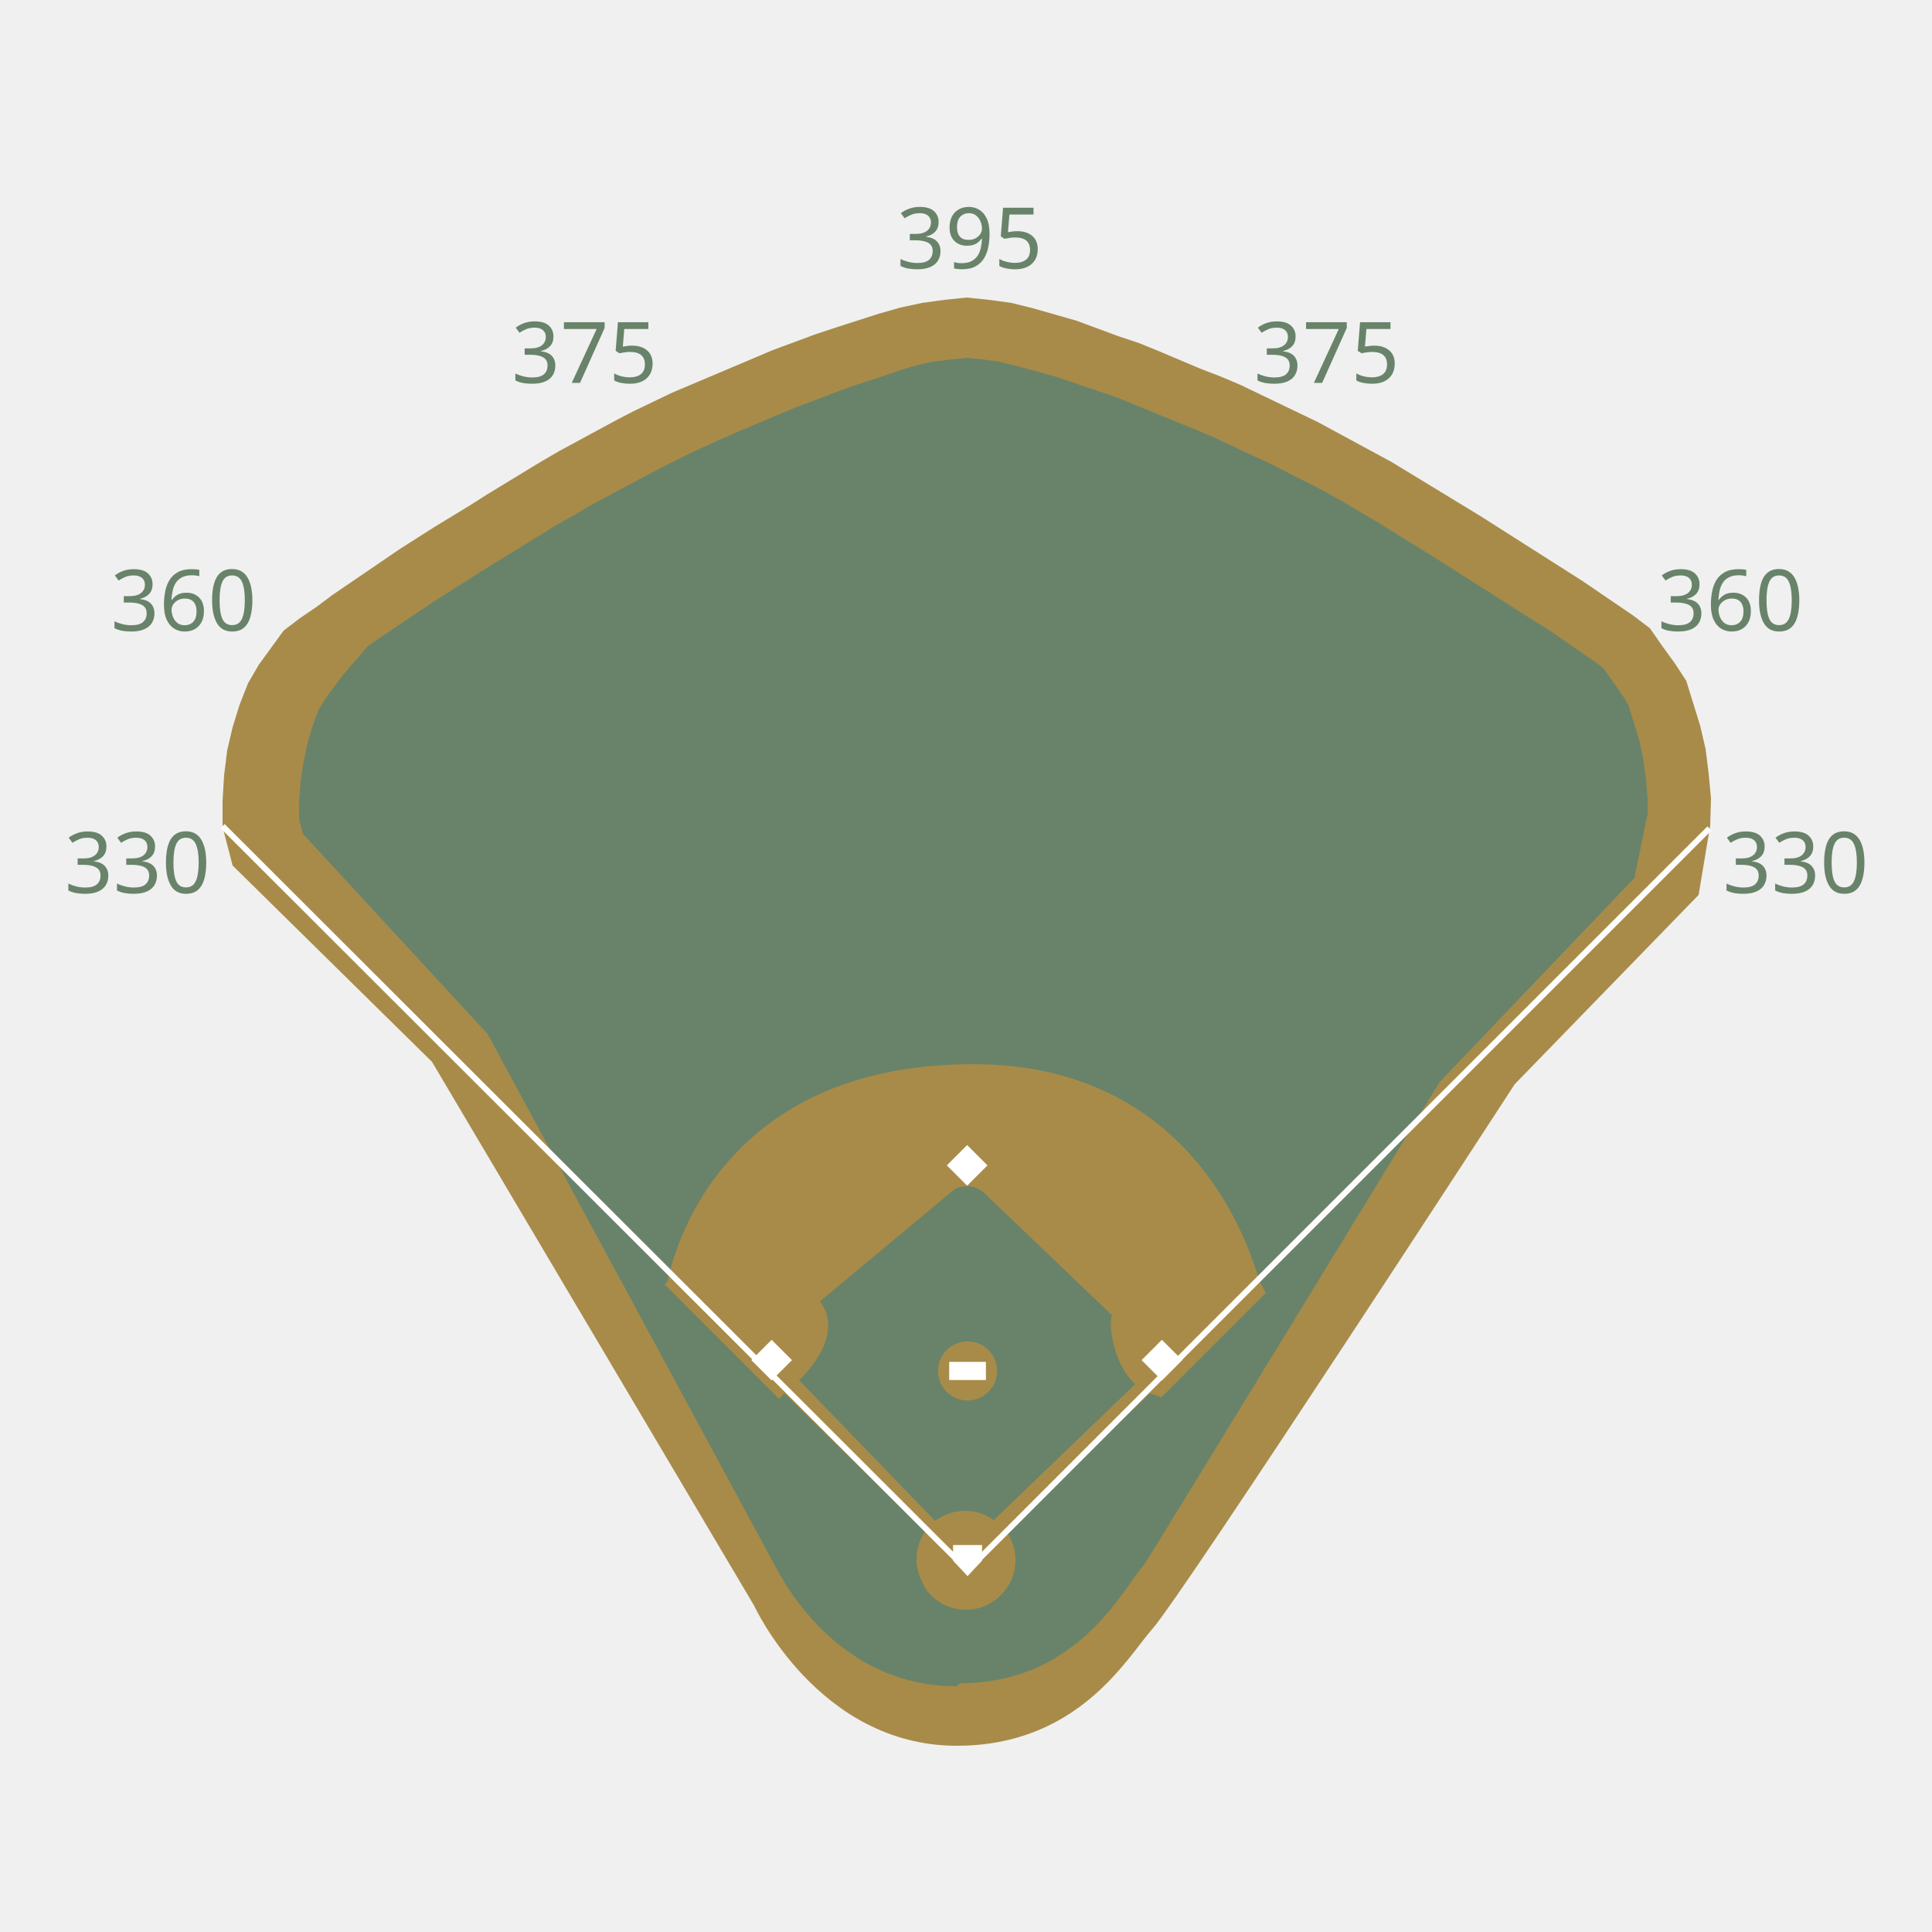
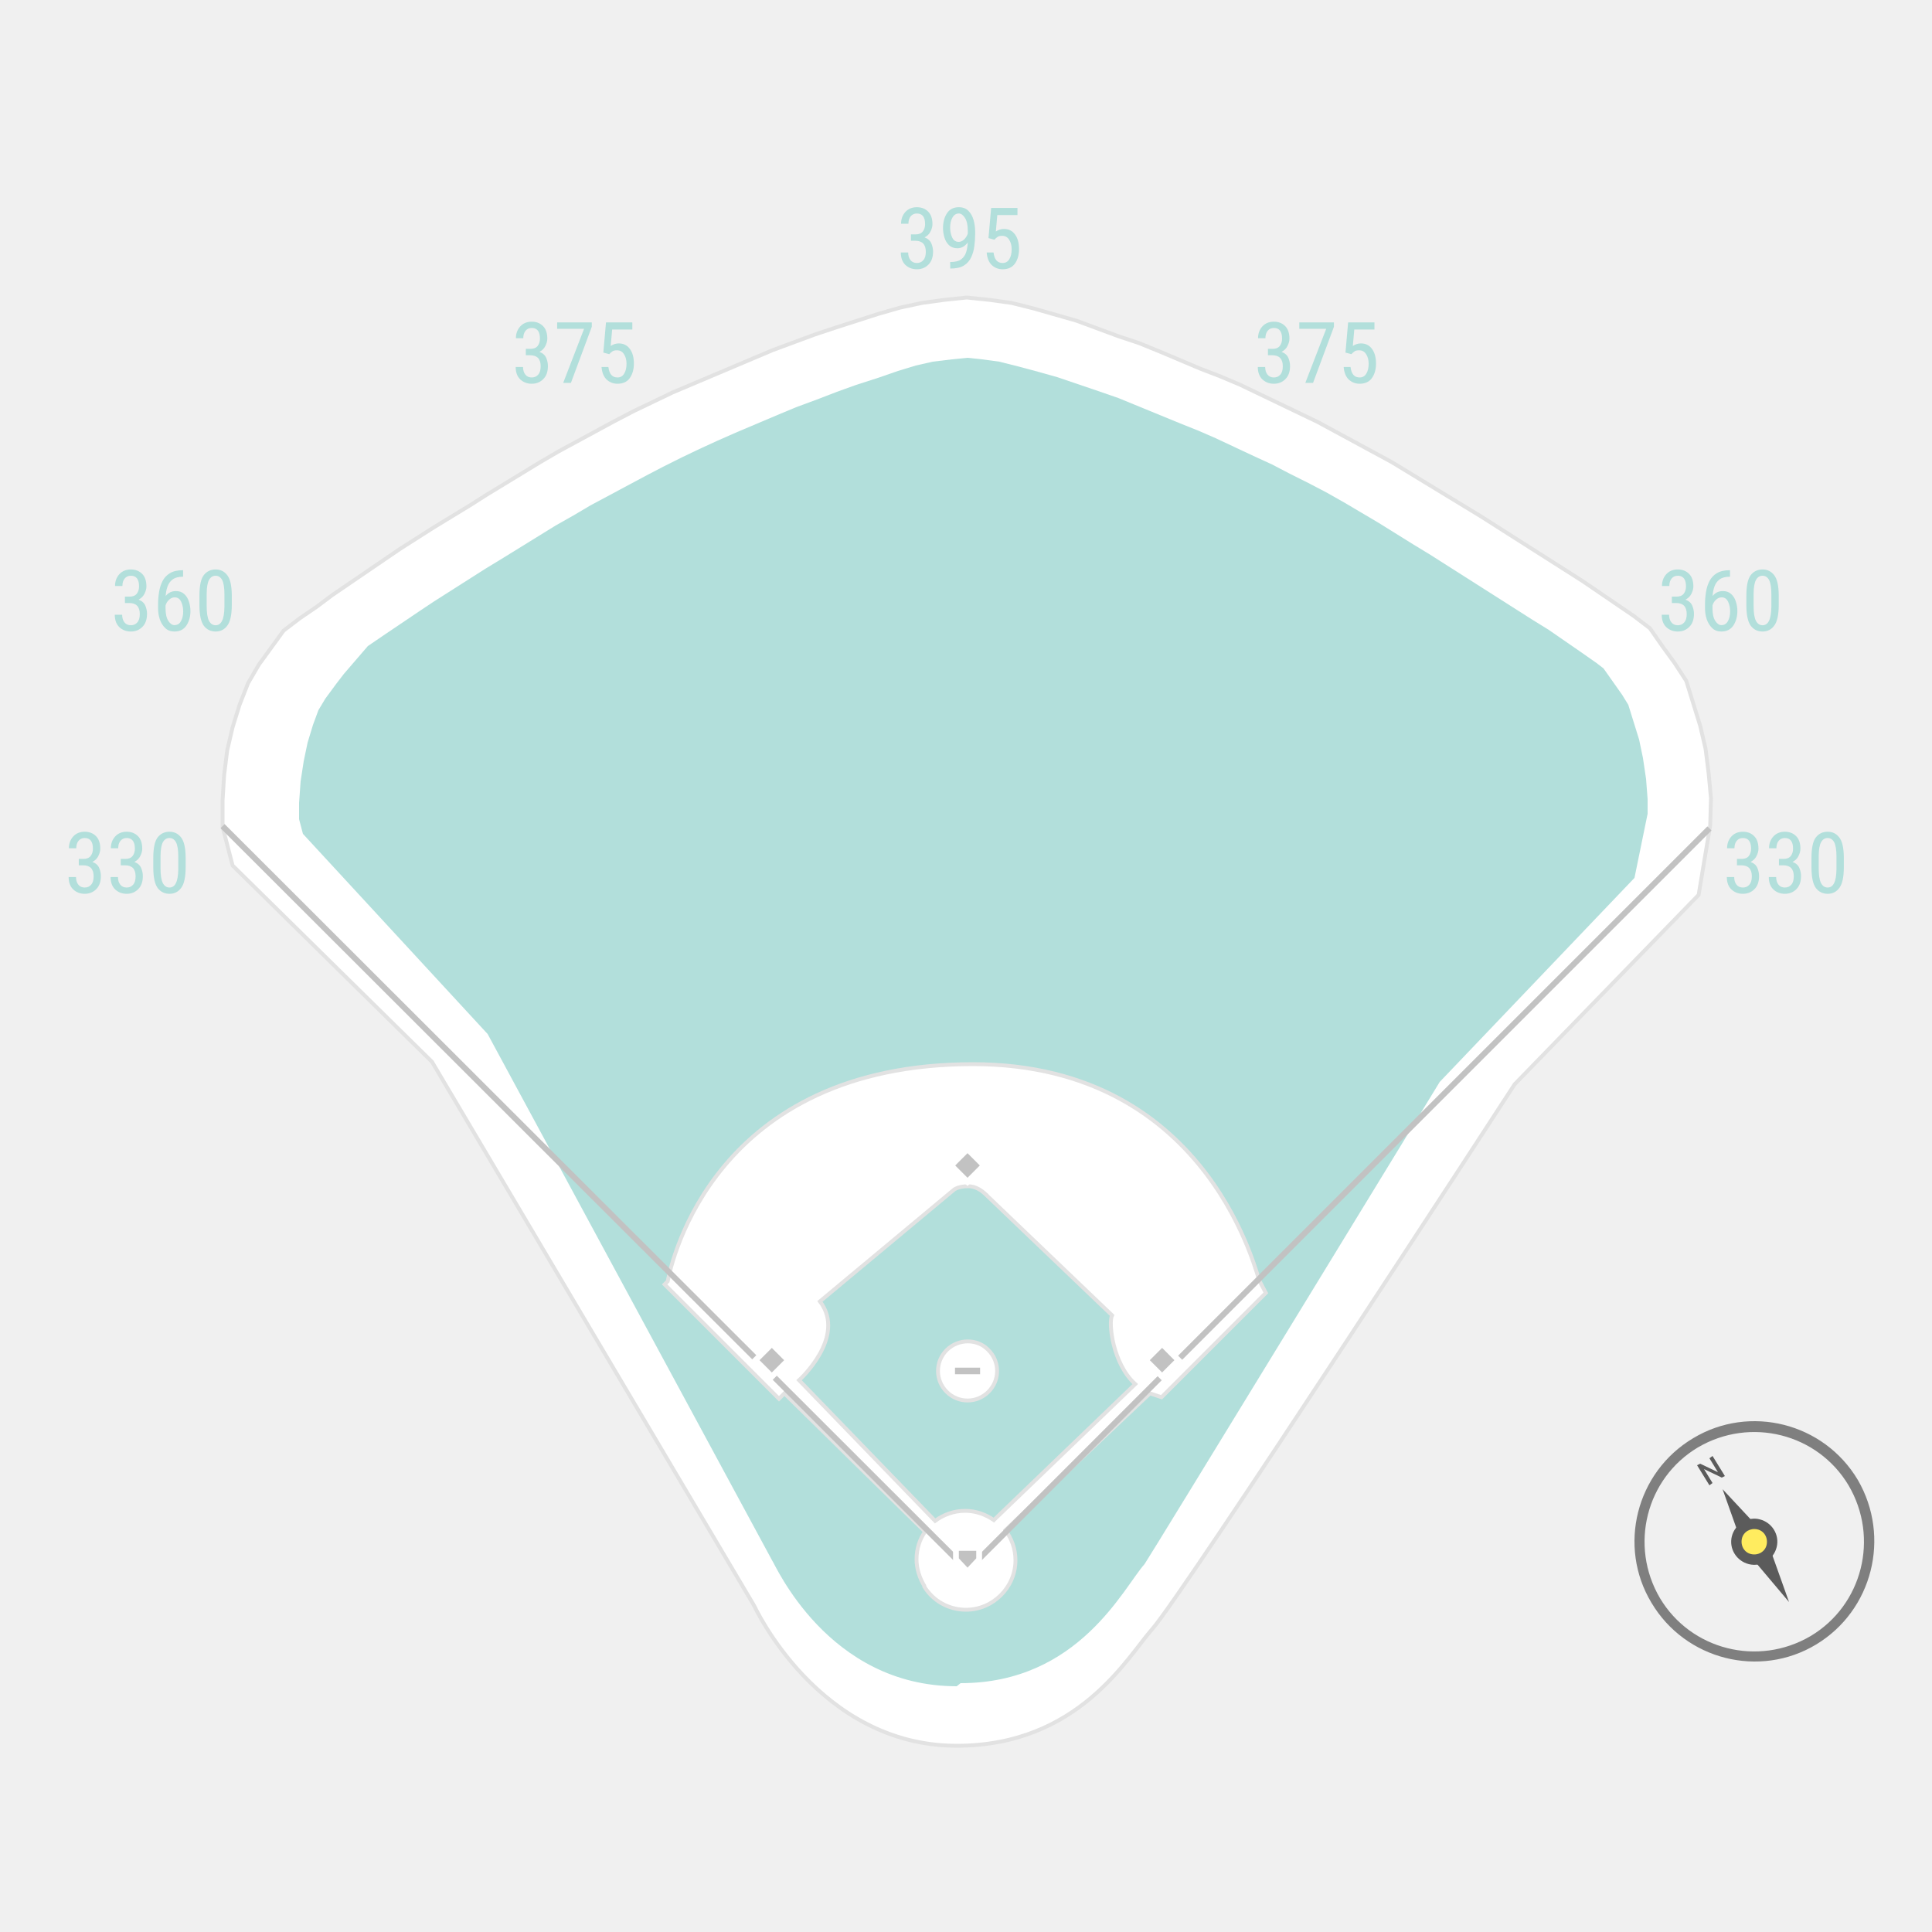
- <svg xmlns="http://www.w3.org/2000/svg" version="1.1" id="_x32_2" x="0px" y="0px" viewBox="0 0 500 500" style="enable-background:new 0 0 500 500;" xml:space="preserve">
+ <svg xmlns="http://www.w3.org/2000/svg" version="1.1" id="_x32_2" x="0px" y="0px" viewBox="0 0 250 250" style="enable-background:new 0 0 250 250;" xml:space="preserve">
  <style type="text/css">
- 	.st0{display:none;}
- 	.st1{display:inline;fill:#5B5B5B;}
- 	.st2{display:inline;fill:#7F7F7F;}
- 	.st3{display:inline;fill:#FFEC5F;}
- 	.st4{fill:#68836A;}
- 	.st5{font-family:'ArialMT';}
- 	.st6{font-size:22px;}
- 	.st7{fill:#A88B49;}
- 	.st8{fill:#FFFFFF;stroke:#FFFFFF;stroke-width:1.5;stroke-miterlimit:8;}
- 	.st9{fill:none;stroke:#FFFFFF;stroke-width:1.5;stroke-miterlimit:8;}
- 	.st10{fill:#FFFFFF;stroke:#FFFFFF;stroke-width:1.5;stroke-miterlimit:8.001;}
+ 	.st0{fill:#5B5B5B;}
+ 	.st1{fill:#7F7F7F;}
+ 	.st2{fill:#FFEC5F;}
+ 	.st3{fill:#b2dfdb;}
+ 	.st4{font-family:'Roboto Condensed'; }
+ 	.st5{font-size:11px;}
+ 	.st6{fill:#fff; stroke: #e2e2e2; stroke-width: 0.5; }
+ 	.st7{fill:#c2c2c2;stroke:#FFFFFF;stroke-width:0.75;}
+ 	.st8{fill:none;stroke:#c2c2c2;stroke-width:0.75;}
+ 	.st9{fill:#c2c2c2;stroke:#FFFFFF;stroke-width:0.75;stroke-miterlimit:4;}
+ 	.st10{fill:#c2c2c2;stroke:#FFFFFF;stroke-width:0.75;stroke-miterlimit:4;}
</style>
  <g id="LAD">
-     <g id="compass" class="st0">
-       <path class="st1" d="M463,414.6l-11.8-14l-5.4-15.2l11,11.8L463,414.6z" />
-       <path class="st2" d="M470,425.6c-14.6,8.8-33.8,4-42.6-10.8c-8.8-14.6-4-33.8,10.8-42.6c14.6-8.8,33.8-4,42.6,10.8    C489.4,397.8,484.6,416.8,470,425.6z M439.4,374.6c-13.4,8-17.8,25.4-9.8,39c8,13.4,25.4,17.8,39,9.8c13.4-8,17.8-25.4,9.8-39    C470.4,371,453,366.6,439.4,374.6z" />
-       <path class="st1" d="M455.4,393.2c3.2,0.8,5.2,4,4.4,7.2c-0.8,3.2-4,5.2-7.2,4.4c-3.2-0.8-5.2-4-4.4-7.2    C449,394.4,452.4,392.4,455.4,393.2z M442.4,384.4l-3.2-5.2l0.8-0.4l4.6,2.2l-2.2-3.6l0.8-0.6l3.2,5.2l-0.8,0.4l-4.6-2.2l2.2,3.6    L442.4,384.4z" />
-       <path class="st3" d="M454.8,395.8c1.8,0.4,2.8,2.2,2.4,4s-2.2,2.8-4,2.4s-2.8-2.2-2.4-4S453,395.4,454.8,395.8z" />
+     <g id="compass">
+       <polygon class="st0" points="231.5,207.3 225.6,200.3 222.9,192.7 228.4,198.6   " />
+       <path class="st1" d="M235,212.8c-7.3,4.4-16.9,2-21.3-5.4c-4.4-7.3-2-16.9,5.4-21.3c7.3-4.4,16.9-2,21.3,5.4    C244.7,198.9,242.3,208.4,235,212.8z M219.7,187.3c-6.7,4-8.9,12.7-4.9,19.5c4,6.7,12.7,8.9,19.5,4.9c6.7-4,8.9-12.7,4.9-19.5    C235.2,185.5,226.5,183.3,219.7,187.3z" />
+       <path class="st0" d="M227.7,196.6c1.6,0.4,2.6,2,2.2,3.6c-0.4,1.6-2,2.6-3.6,2.2c-1.6-0.4-2.6-2-2.2-3.6    C224.5,197.2,226.2,196.2,227.7,196.6z" />
+       <g>
+         <path class="st0" d="M221.2,192.2l-1.6-2.6l0.4-0.2l2.3,1.1l0,0l-1.1-1.8l0.4-0.3l1.6,2.6l-0.4,0.2l-2.3-1.1l0,0l1.1,1.8     L221.2,192.2z" />
+       </g>
+       <path class="st2" d="M227.4,197.9c0.9,0.2,1.4,1.1,1.2,2c-0.2,0.9-1.1,1.4-2,1.2c-0.9-0.2-1.4-1.1-1.2-2    C225.6,198.2,226.5,197.7,227.4,197.9z" />
    </g>
    <g id="distances">
-       <text id="right" transform="matrix(1 0 0 1 445.8398 231.0967)" class="st4 st5 st6">330</text>
-       <text id="_x36_" transform="matrix(1 0 0 1 428.9902 163.2188)" class="st4 st5 st6">360</text>
-       <text id="_x35__1_" transform="matrix(1 0 0 1 324.457 99.0947)" class="st4 st5 st6">375</text>
-       <text id="center" transform="matrix(1 0 0 1 232.0684 69.4697)" class="st4 st5 st6">395</text>
-       <text id="_x33_" transform="matrix(1 0 0 1 132.3926 99.0947)" class="st4 st5 st6">375</text>
-       <text id="_x32_" transform="matrix(1 0 0 1 28.6445 163.2188)" class="st4 st5 st6">360</text>
-       <text id="left" transform="matrix(1 0 0 1 16.7012 231.0967)" class="st4 st5 st6">330</text>
+       <g id="right">
+         <text transform="matrix(1 0 0 1 222.9199 115.5483)" class="st3 st4 st5">330</text>
+       </g>
+       <g id="_x36_">
+         <text transform="matrix(1 0 0 1 214.4951 81.6094)" class="st3 st4 st5">360</text>
+       </g>
+       <g id="_x35__1_">
+         <text transform="matrix(1 0 0 1 162.2285 49.5474)" class="st3 st4 st5">375</text>
+       </g>
+       <g id="center">
+         <text transform="matrix(1 0 0 1 116.0342 34.7349)" class="st3 st4 st5">395</text>
+       </g>
+       <g id="_x33_">
+         <text transform="matrix(1 0 0 1 66.1963 49.5474)" class="st3 st4 st5">375</text>
+       </g>
+       <g id="_x32_">
+         <text transform="matrix(1 0 0 1 14.3223 81.6094)" class="st3 st4 st5">360</text>
+       </g>
+       <g id="left">
+         <text transform="matrix(1 0 0 1 8.3506 115.5483)" class="st3 st4 st5">330</text>
+       </g>
    </g>
-     <g id="field">
-       <path id="Outfield_1_" class="st7" d="M60.2,224l-2.6-10v-6.8l0.4-6.6l0.8-6.4l1.4-6l1.8-5.8l2.2-5.6L67,172l3.2-4.4l3.2-4.4    l4.2-3.2l4.4-3l4-3l4.4-3l4.4-3l4.4-3l4.4-3l4.4-2.8l4.4-2.8l4.6-2.8l4.6-2.8l4.4-2.8l4.6-2.8l4.6-2.8l4.6-2.8l4.8-2.8l4.8-2.6    l4.8-2.6l4.8-2.6l5-2.6l5-2.4l5-2.4l5.2-2.2l5.2-2.2l5.2-2.2l5.2-2.2l5.2-2.2l5.4-2l5.4-2l5.4-1.8l5.6-1.8l5.6-1.8l5.6-1.6    l5.6-1.2l5.8-0.8l5.8-0.6l5.8,0.6l5.8,0.8l5.6,1.4l5.6,1.6l5.6,1.6l5.4,2l5.4,2l5.4,1.8l5.4,2.2l5.2,2.2l5.2,2.2l5.2,2l5.2,2.2    l5,2.4l5,2.4l5,2.4l5,2.4l4.8,2.6l4.8,2.6l4.8,2.6l4.8,2.6l4.6,2.8l4.6,2.8l4.6,2.8l4.6,2.8l4.6,2.8l4.4,2.8l4.4,2.8l4.4,2.8    l4.4,2.8l4.4,2.8l4.4,2.8l4.4,3l4.4,3l4.4,3l4.2,3.2l3.2,4.6l3.2,4.4l3,4.6l1.8,5.8l1.8,5.8l1.4,6l0.8,6.4l0.6,6.4l-0.2,7l-3,18    l-47.6,49c0,0-85.8,132-93.8,141c-6.4,7.2-19,30.2-50.6,30.2c-35.8,0-52.4-36.2-52.4-36.2l-83.4-140.8L60.2,224z" />
-       <path id="grass_1_" class="st4" d="M247.6,436.4c-33.4,0-47-31.6-47.8-32.6l-73.6-136.2l-47.8-51.8l-1-3.8v-4.2l0.4-5.6l0.8-5.2    l1-4.8l1.4-4.6l1.4-3.8l1.8-3L87,177l2-2.6l6.2-7.2l4.4-3l8.6-5.8l4.2-2.8l4.4-2.8l4.4-2.8l4.4-2.8l4.6-2.8l13.6-8.4l4.6-2.6    l4.4-2.6l14.2-7.6l4.6-2.4l4.8-2.4l4.6-2.2l4.8-2.2l5-2.2l10.4-4.4l4.8-2l5.4-2l5.2-2l5-1.8l5.6-1.8l5.2-1.8l4.6-1.4l4.4-1l5-0.6    l4-0.4l3.8,0.4l4.4,0.6l4.8,1.2l5.2,1.4l5,1.4l10.6,3.6l5.2,1.8l15.6,6.4l5,2l4.6,2l9.8,4.6l4.8,2.2l4.6,2.4l4.8,2.4l4.6,2.4    l4.6,2.6l4.4,2.6l4.4,2.6l9,5.6l4.6,2.8l4.4,2.8l8.8,5.6l4.4,2.8l8.8,5.6l4.2,2.6l8.4,5.8l4,2.8l1.8,1.4l4.8,6.8l1.6,2.6l2.8,9    l1,4.8l0.8,5.4l0.4,5.2v3.8l-3.4,16.6L372.6,280c0,0-75.6,123.8-76.4,124.8c-5.4,6-17,30.8-47.6,30.8L247.6,436.4L247.6,436.4z" />
-       <path id="infield_sand_1_" class="st7" d="M326,331.6c-0.4,0.4-12-56.2-74.2-56.2c-66.8,0-78,51-79,56.2l-0.8,0.8l29.6,29.6    l1.4-1.4l36.4,35.8c-1.4,2-2.2,4.4-2.2,7.2c0,2.4,0.8,4.8,2,6.8v0.2c2.2,3.6,6.2,6,10.8,6c7,0,12.8-5.8,12.8-12.8    c0-3-1-5.6-2.6-7.8l37.4-35.4l3,1l27-27L326,331.6L326,331.6z M257.2,393.4c-2-1.4-4.6-2.4-7.4-2.4c-3,0-5.6,1-7.8,2.6l-35.2-36.4    c0,0,12.4-11.2,5.4-20.4l34.8-29c1-0.6,2.2-0.8,3.6-0.8c1.8,0,3.4,1,4.6,2.2c0,0,0.2,0,0.2,0.2l32.4,31c-1,2,0.2,12.6,6,17.8    L257.2,393.4L257.2,393.4z" />
+     <g id="field" transform="translate(0 0) scale(1)">
+       <path id="Outfield_1_" class="st6" d="M30.1,112l-1.3-5l0-3.4l0.2-3.3l0.4-3.2l0.7-3l0.9-2.9l1.1-2.8l1.4-2.4l1.6-2.2l1.6-2.2    l2.1-1.6l2.2-1.5L43,77l2.2-1.5l2.2-1.5l2.2-1.5l2.2-1.5l2.2-1.4l2.2-1.4l2.3-1.4l2.3-1.4L63,64l2.3-1.4l2.3-1.4l2.3-1.4l2.4-1.4    l2.4-1.3l2.4-1.3l2.4-1.3l2.5-1.3l2.5-1.2l2.5-1.2l2.6-1.1l2.6-1.1l2.6-1.1l2.6-1.1l2.6-1.1l2.7-1l2.7-1l2.7-0.9l2.8-0.9l2.8-0.9    l2.8-0.8l2.8-0.6l2.9-0.4l2.9-0.3l2.9,0.3l2.9,0.4l2.8,0.7l2.8,0.8l2.8,0.8l2.7,1l2.7,1l2.7,0.9l2.7,1.1l2.6,1.1l2.6,1.1l2.6,1    l2.6,1.1L163,51l2.5,1.2l2.5,1.2l2.5,1.2l2.4,1.3l2.4,1.3l2.4,1.3l2.4,1.3l2.3,1.4l2.3,1.4l2.3,1.4l2.3,1.4l2.3,1.4l2.2,1.4    l2.2,1.4l2.2,1.4l2.2,1.4l2.2,1.4l2.2,1.4l2.2,1.5l2.2,1.5l2.2,1.5l2.1,1.6l1.6,2.3l1.6,2.2l1.5,2.3l0.9,2.9l0.9,2.9l0.7,3    l0.4,3.2l0.3,3.2l-0.1,3.5l-1.5,9l-23.8,24.5c0,0-42.9,66-46.9,70.5c-3.2,3.6-9.5,15.1-25.3,15.1c-17.9,0-26.2-18.1-26.2-18.1    l-41.7-70.4L30.1,112z" />
+       <path id="grass_1_" class="st3" d="M123.8,218.2c-16.7,0-23.5-15.8-23.9-16.3l-36.8-68.1l-23.9-25.9l-0.5-1.9l0-2.1l0.2-2.8    l0.4-2.6l0.5-2.4l0.7-2.3l0.7-1.9l0.9-1.5l1.4-1.9l1-1.3l3.1-3.6l2.2-1.5l4.3-2.9l2.1-1.4l2.2-1.4l2.2-1.4l2.2-1.4l2.3-1.4    l6.8-4.2l2.3-1.3l2.2-1.3l7.1-3.8l2.3-1.2l2.4-1.2l2.3-1.1l2.4-1.1l2.5-1.1l5.2-2.2l2.4-1l2.7-1l2.6-1l2.5-0.9l2.8-0.9l2.6-0.9    l2.3-0.7l2.2-0.5l2.5-0.3l2-0.2l1.9,0.2l2.2,0.3l2.4,0.6l2.6,0.7l2.5,0.7l5.3,1.8l2.6,0.9l7.8,3.2l2.5,1l2.3,1l4.9,2.3l2.4,1.1    l2.3,1.2l2.4,1.2l2.3,1.2l2.3,1.3l2.2,1.3l2.2,1.3l4.5,2.8l2.3,1.4l2.2,1.4l4.4,2.8l2.2,1.4l4.4,2.8l2.1,1.3l4.2,2.9l2,1.4    l0.9,0.7l2.4,3.4l0.8,1.3l1.4,4.5l0.5,2.4l0.4,2.7l0.2,2.6l0,1.9l-1.7,8.3l-25.2,26.4c0,0-37.8,61.9-38.2,62.4    c-2.7,3-8.5,15.4-23.8,15.4L123.8,218.2z" />
+       <path id="infield_sand_1_" class="st6" d="M163,165.8c-0.2,0.2-6-28.1-37.1-28.1c-33.4,0-39,25.5-39.5,28.1l-0.4,0.4l14.8,14.8    l0.7-0.7l18.2,17.9c-0.7,1-1.1,2.2-1.1,3.6c0,1.2,0.4,2.4,1,3.4c0,0,0,0,0,0.1c1.1,1.8,3.1,3,5.4,3c3.5,0,6.4-2.9,6.4-6.4    c0-1.5-0.5-2.8-1.3-3.9l18.7-17.7l1.5,0.5l13.5-13.5L163,165.8z M128.6,196.7c-1-0.7-2.3-1.2-3.7-1.2c-1.5,0-2.8,0.5-3.9,1.3    l-17.6-18.2c0,0,6.2-5.6,2.7-10.2l17.4-14.5c0.5-0.3,1.1-0.4,1.8-0.4c0.9,0,1.7,0.5,2.3,1.1c0,0,0.1,0,0.1,0.1l16.2,15.5    c-0.5,1,0.1,6.3,3,8.9L128.6,196.7z" />
    </g>
    <g id="persistent_1_">
      <g id="mound_1_">
-         <path id="pitching-mound_1_" class="st7" d="M245,349.4c-3,3-3,7.8,0,10.8s7.8,3,10.8,0c3-3,3-7.8,0-10.8     C253,346.4,248,346.4,245,349.4z" />
-         <path id="pitching-rubber_1_" class="st8" d="M246.4,353.2h8v3.2h-8V353.2z" />
+         <path id="pitching-mound_1_" class="st6" d="M122.5,174.7c-1.5,1.5-1.5,3.9,0,5.4s3.9,1.5,5.4,0c1.5-1.5,1.5-3.9,0-5.4     C126.5,173.2,124,173.2,122.5,174.7z" />
+         <rect id="pitching-rubber_1_" x="123.2" y="176.6" class="st7" width="4" height="1.6" />
      </g>
      <g id="lines_1_">
-         <path id="left-foul-line_2_" class="st9" d="M250.4,406.4L57.6,213.8" />
-         <path id="right-foul-line_2_" class="st9" d="M250.4,406.4l192-192" />
+         <line id="left-foul-line_2_" class="st8" x1="125.2" y1="203.2" x2="28.8" y2="106.9" />
+         <line id="right-foul-line_2_" class="st8" x1="125.2" y1="203.2" x2="221.2" y2="107.2" />
      </g>
      <g id="bases_1_">
-         <path id="third-base_1_" class="st8" d="M195.5,352l4.2-4.2l4.2,4.2l-4.2,4.2L195.5,352z" />
-         <path id="first-base_1_" class="st8" d="M296.5,352l4.2-4.2l4.2,4.2l-4.2,4.2L296.5,352z" />
-         <path id="second-base_1_" class="st10" d="M246.1,301.6l4.2-4.2l4.2,4.2l-4.2,4.2L246.1,301.6z" />
-         <path id="home_1_" class="st8" d="M253.4,403.6l-3,3.2l-3-3.2v-3h6V403.6z" />
+         <rect id="third-base_1_" x="98.4" y="174.5" transform="matrix(0.7073 -0.7069 0.7069 0.7073 -95.1992 122.1442)" class="st9" width="3" height="3" />
+         <rect id="first-base_1_" x="148.9" y="174.5" transform="matrix(0.7073 -0.7069 0.7069 0.7073 -80.4168 157.8396)" class="st9" width="3" height="3" />
+         <rect id="second-base_1_" x="123.7" y="149.3" transform="matrix(0.707 -0.7073 0.7073 0.707 -69.9813 132.7504)" class="st10" width="3" height="3" />
+         <polygon id="home_1_" class="st7" points="126.7,201.8 125.2,203.4 123.7,201.8 123.7,200.3 126.7,200.3    " />
      </g>
    </g>
  </g>
</svg>
